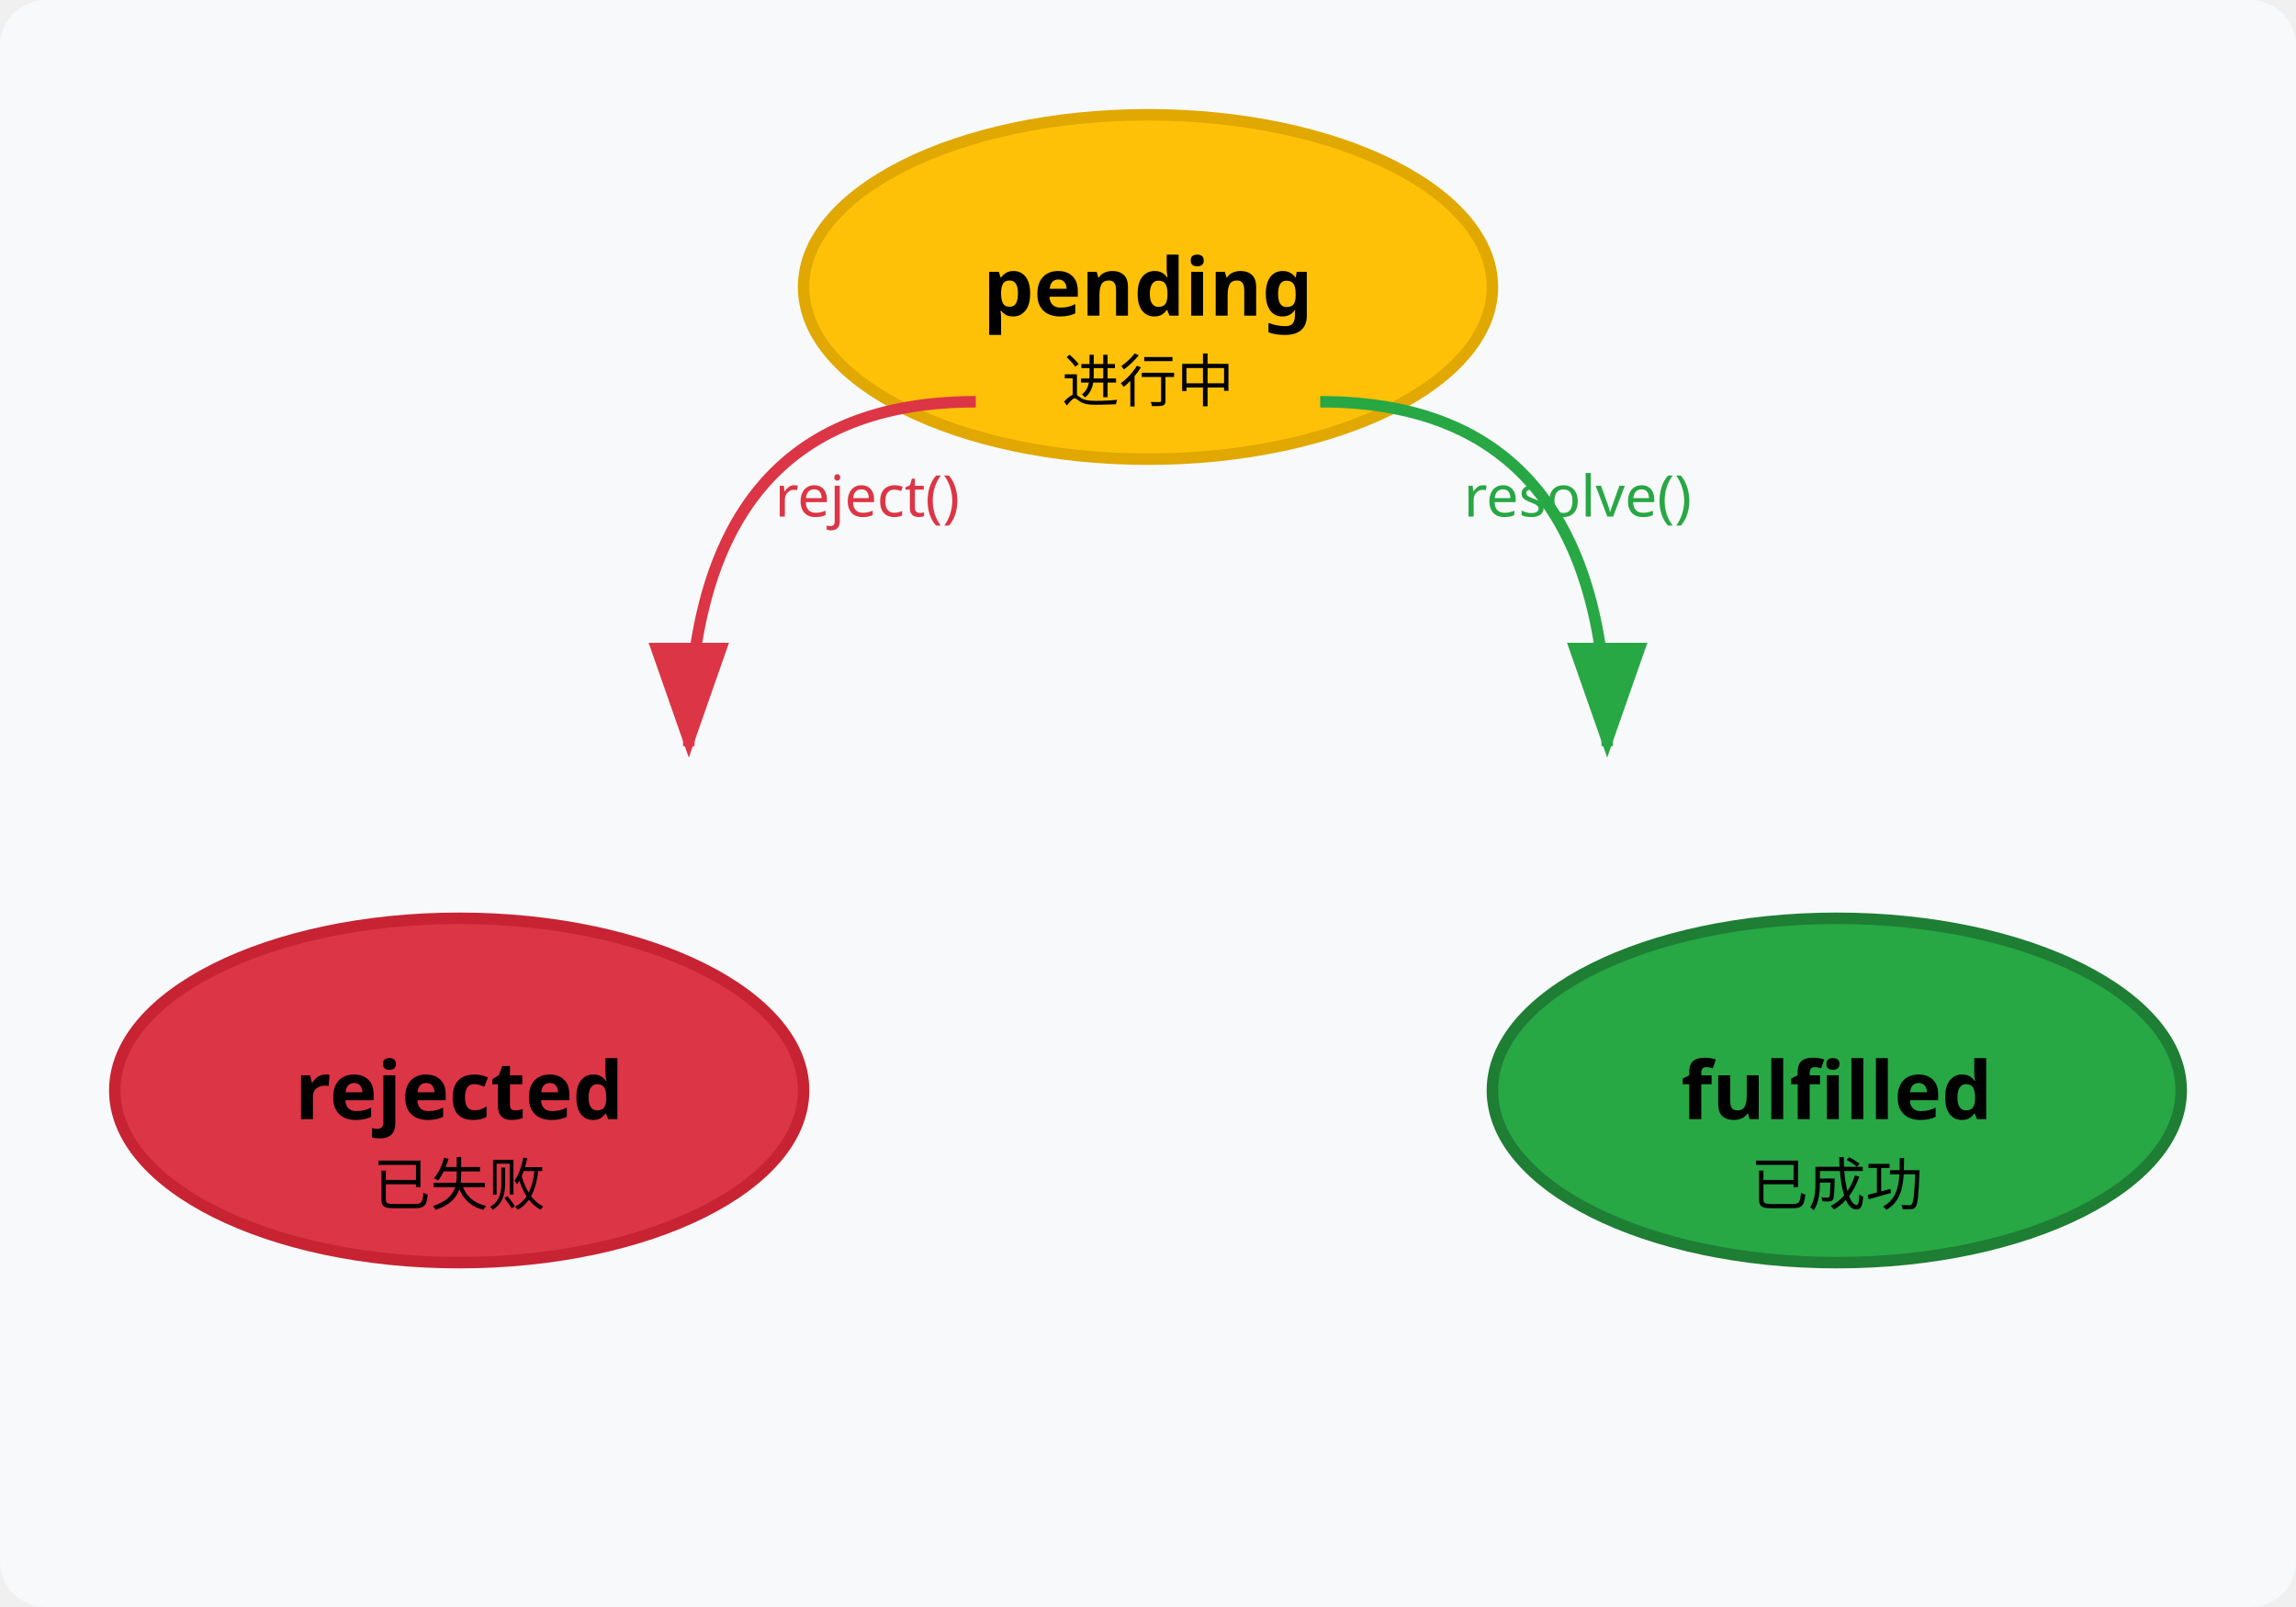
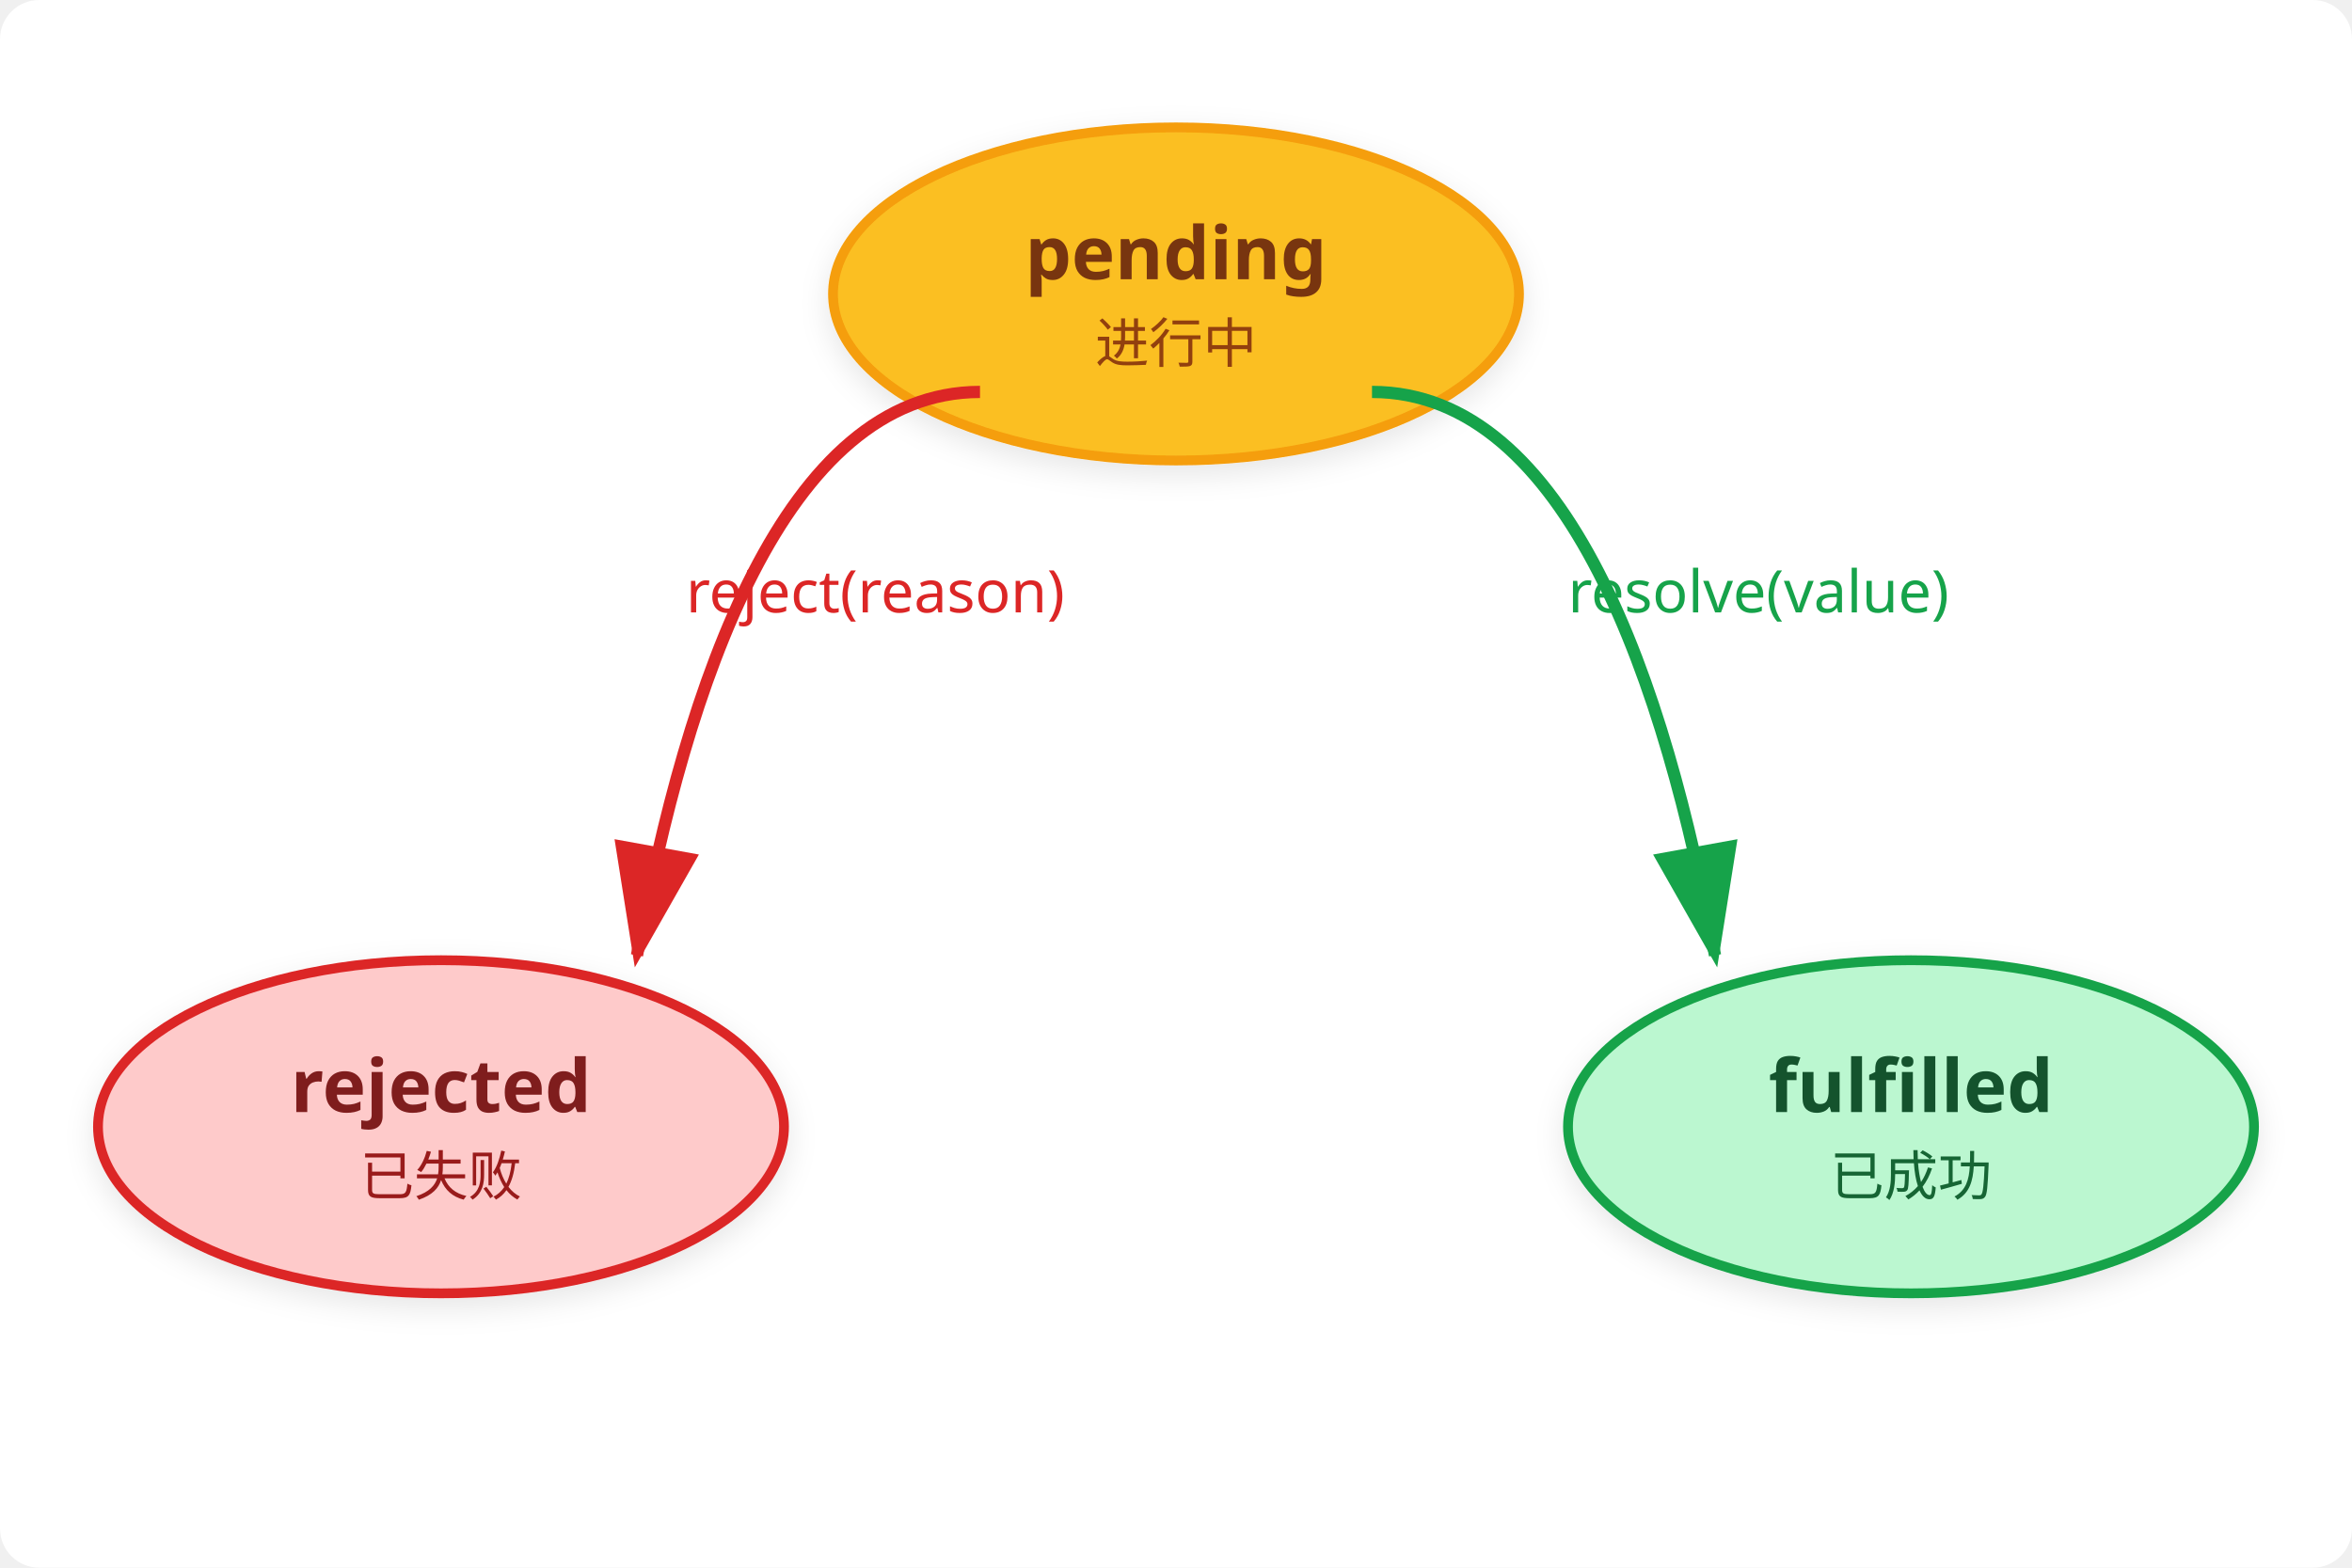
- <svg xmlns="http://www.w3.org/2000/svg" width="400" height="280" viewBox="0 0 400 280">
-   <rect x="0" y="0" width="400" height="280" fill="#f8f9fa" rx="8" />
-   <ellipse cx="200" cy="50" rx="60" ry="30" fill="#ffc107" stroke="#e0a800" stroke-width="2" />
-   <text x="200" y="55" text-anchor="middle" font-size="14" font-family="system-ui" font-weight="bold">pending</text>
-   <text x="200" y="70" text-anchor="middle" font-size="10" font-family="system-ui">进行中</text>
-   <ellipse cx="320" cy="190" rx="60" ry="30" fill="#28a745" stroke="#1e7e34" stroke-width="2" />
-   <text x="320" y="195" text-anchor="middle" font-size="14" font-family="system-ui" font-weight="bold">fulfilled</text>
-   <text x="320" y="210" text-anchor="middle" font-size="10" font-family="system-ui">已成功</text>
-   <ellipse cx="80" cy="190" rx="60" ry="30" fill="#dc3545" stroke="#c82333" stroke-width="2" />
-   <text x="80" y="195" text-anchor="middle" font-size="14" font-family="system-ui" font-weight="bold">rejected</text>
-   <text x="80" y="210" text-anchor="middle" font-size="10" font-family="system-ui">已失败</text>
-   <path d="M 230 70 Q 280 70 280 130" fill="none" stroke="#28a745" stroke-width="2" marker-end="url(#arrowhead-green)" />
-   <text x="255" y="90" font-size="10" font-family="system-ui" fill="#28a745">resolve()</text>
-   <path d="M 170 70 Q 120 70 120 130" fill="none" stroke="#dc3545" stroke-width="2" marker-end="url(#arrowhead-red)" />
-   <text x="135" y="90" font-size="10" font-family="system-ui" fill="#dc3545">reject()</text>
+ <svg xmlns="http://www.w3.org/2000/svg" width="480" height="320" viewBox="0 0 480 320">
+   <rect x="0" y="0" width="480" height="320" fill="#ffffff" rx="8" />
  <defs>
-     <marker id="arrowhead-green" markerWidth="10" markerHeight="7" refX="9" refY="3.5" orient="auto">
-       <polygon points="0 0, 10 3.5, 0 7" fill="#28a745" />
+     <marker id="arrow-green" markerWidth="10" markerHeight="7" refX="9" refY="3.5" orient="auto">
+       <polygon points="0 0, 10 3.5, 0 7" fill="#16a34a" />
    </marker>
-     <marker id="arrowhead-red" markerWidth="10" markerHeight="7" refX="9" refY="3.5" orient="auto">
-       <polygon points="0 0, 10 3.5, 0 7" fill="#dc3545" />
+     <marker id="arrow-red" markerWidth="10" markerHeight="7" refX="9" refY="3.5" orient="auto">
+       <polygon points="0 0, 10 3.5, 0 7" fill="#dc2626" />
    </marker>
+     <filter id="shadow" x="-10%" y="-10%" width="120%" height="130%">
+       <feDropShadow dx="0" dy="2" stdDeviation="3" flood-opacity="0.1" />
+     </filter>
  </defs>
+   <ellipse cx="240" cy="60" rx="70" ry="34" fill="#fbbf24" stroke="#f59e0b" stroke-width="2" filter="url(#shadow)" />
+   <text x="240" y="57" text-anchor="middle" font-size="15" font-family="system-ui, sans-serif" font-weight="600" fill="#78350f">pending</text>
+   <text x="240" y="74" text-anchor="middle" font-size="11" font-family="system-ui, sans-serif" fill="#92400e">进行中</text>
+   <ellipse cx="390" cy="230" rx="70" ry="34" fill="#bbf7d0" stroke="#16a34a" stroke-width="2" filter="url(#shadow)" />
+   <text x="390" y="227" text-anchor="middle" font-size="15" font-family="system-ui, sans-serif" font-weight="600" fill="#14532d">fulfilled</text>
+   <text x="390" y="244" text-anchor="middle" font-size="11" font-family="system-ui, sans-serif" fill="#166534">已成功</text>
+   <ellipse cx="90" cy="230" rx="70" ry="34" fill="#fecaca" stroke="#dc2626" stroke-width="2" filter="url(#shadow)" />
+   <text x="90" y="227" text-anchor="middle" font-size="15" font-family="system-ui, sans-serif" font-weight="600" fill="#7f1d1d">rejected</text>
+   <text x="90" y="244" text-anchor="middle" font-size="11" font-family="system-ui, sans-serif" fill="#991b1b">已失败</text>
+   <path d="M 280 80 C 320 80, 340 140, 350 195" fill="none" stroke="#16a34a" stroke-width="2.5" marker-end="url(#arrow-green)" />
+   <text x="320" y="125" font-size="12" font-family="system-ui, sans-serif" fill="#16a34a" font-weight="500">resolve(value)</text>
+   <path d="M 200 80 C 160 80, 140 140, 130 195" fill="none" stroke="#dc2626" stroke-width="2.5" marker-end="url(#arrow-red)" />
+   <text x="140" y="125" font-size="12" font-family="system-ui, sans-serif" fill="#dc2626" font-weight="500">reject(reason)</text>
</svg>
